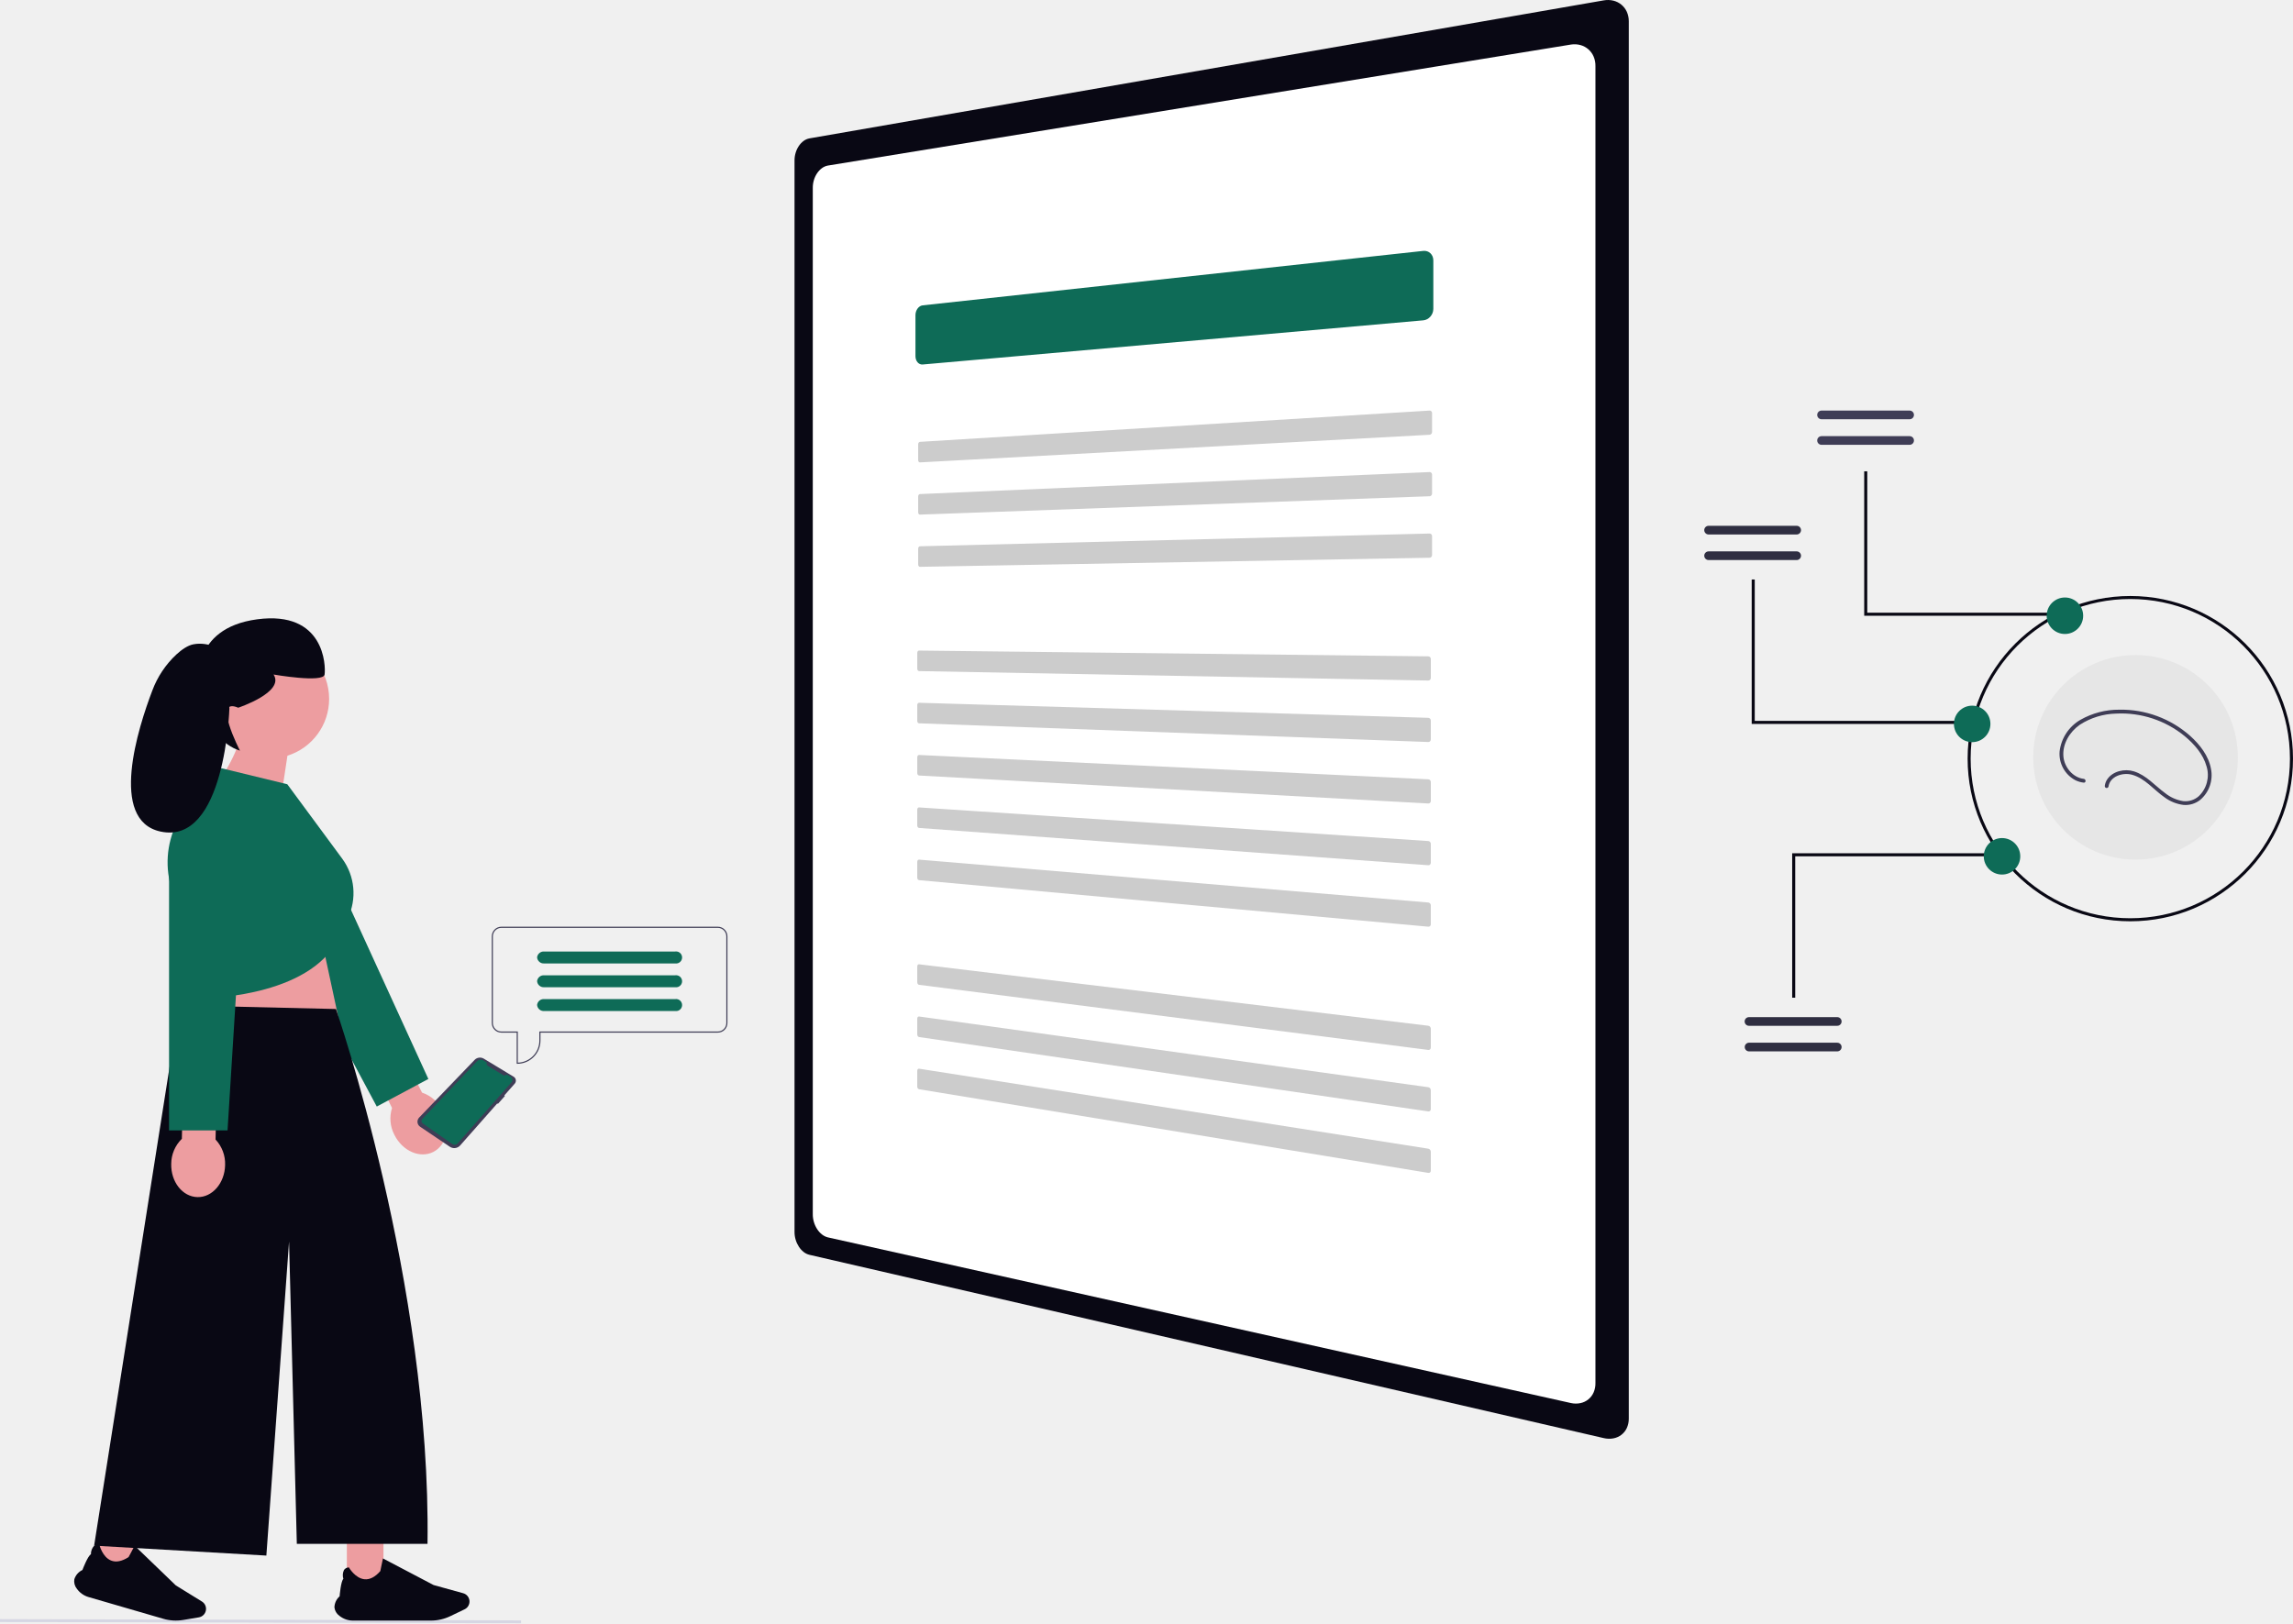
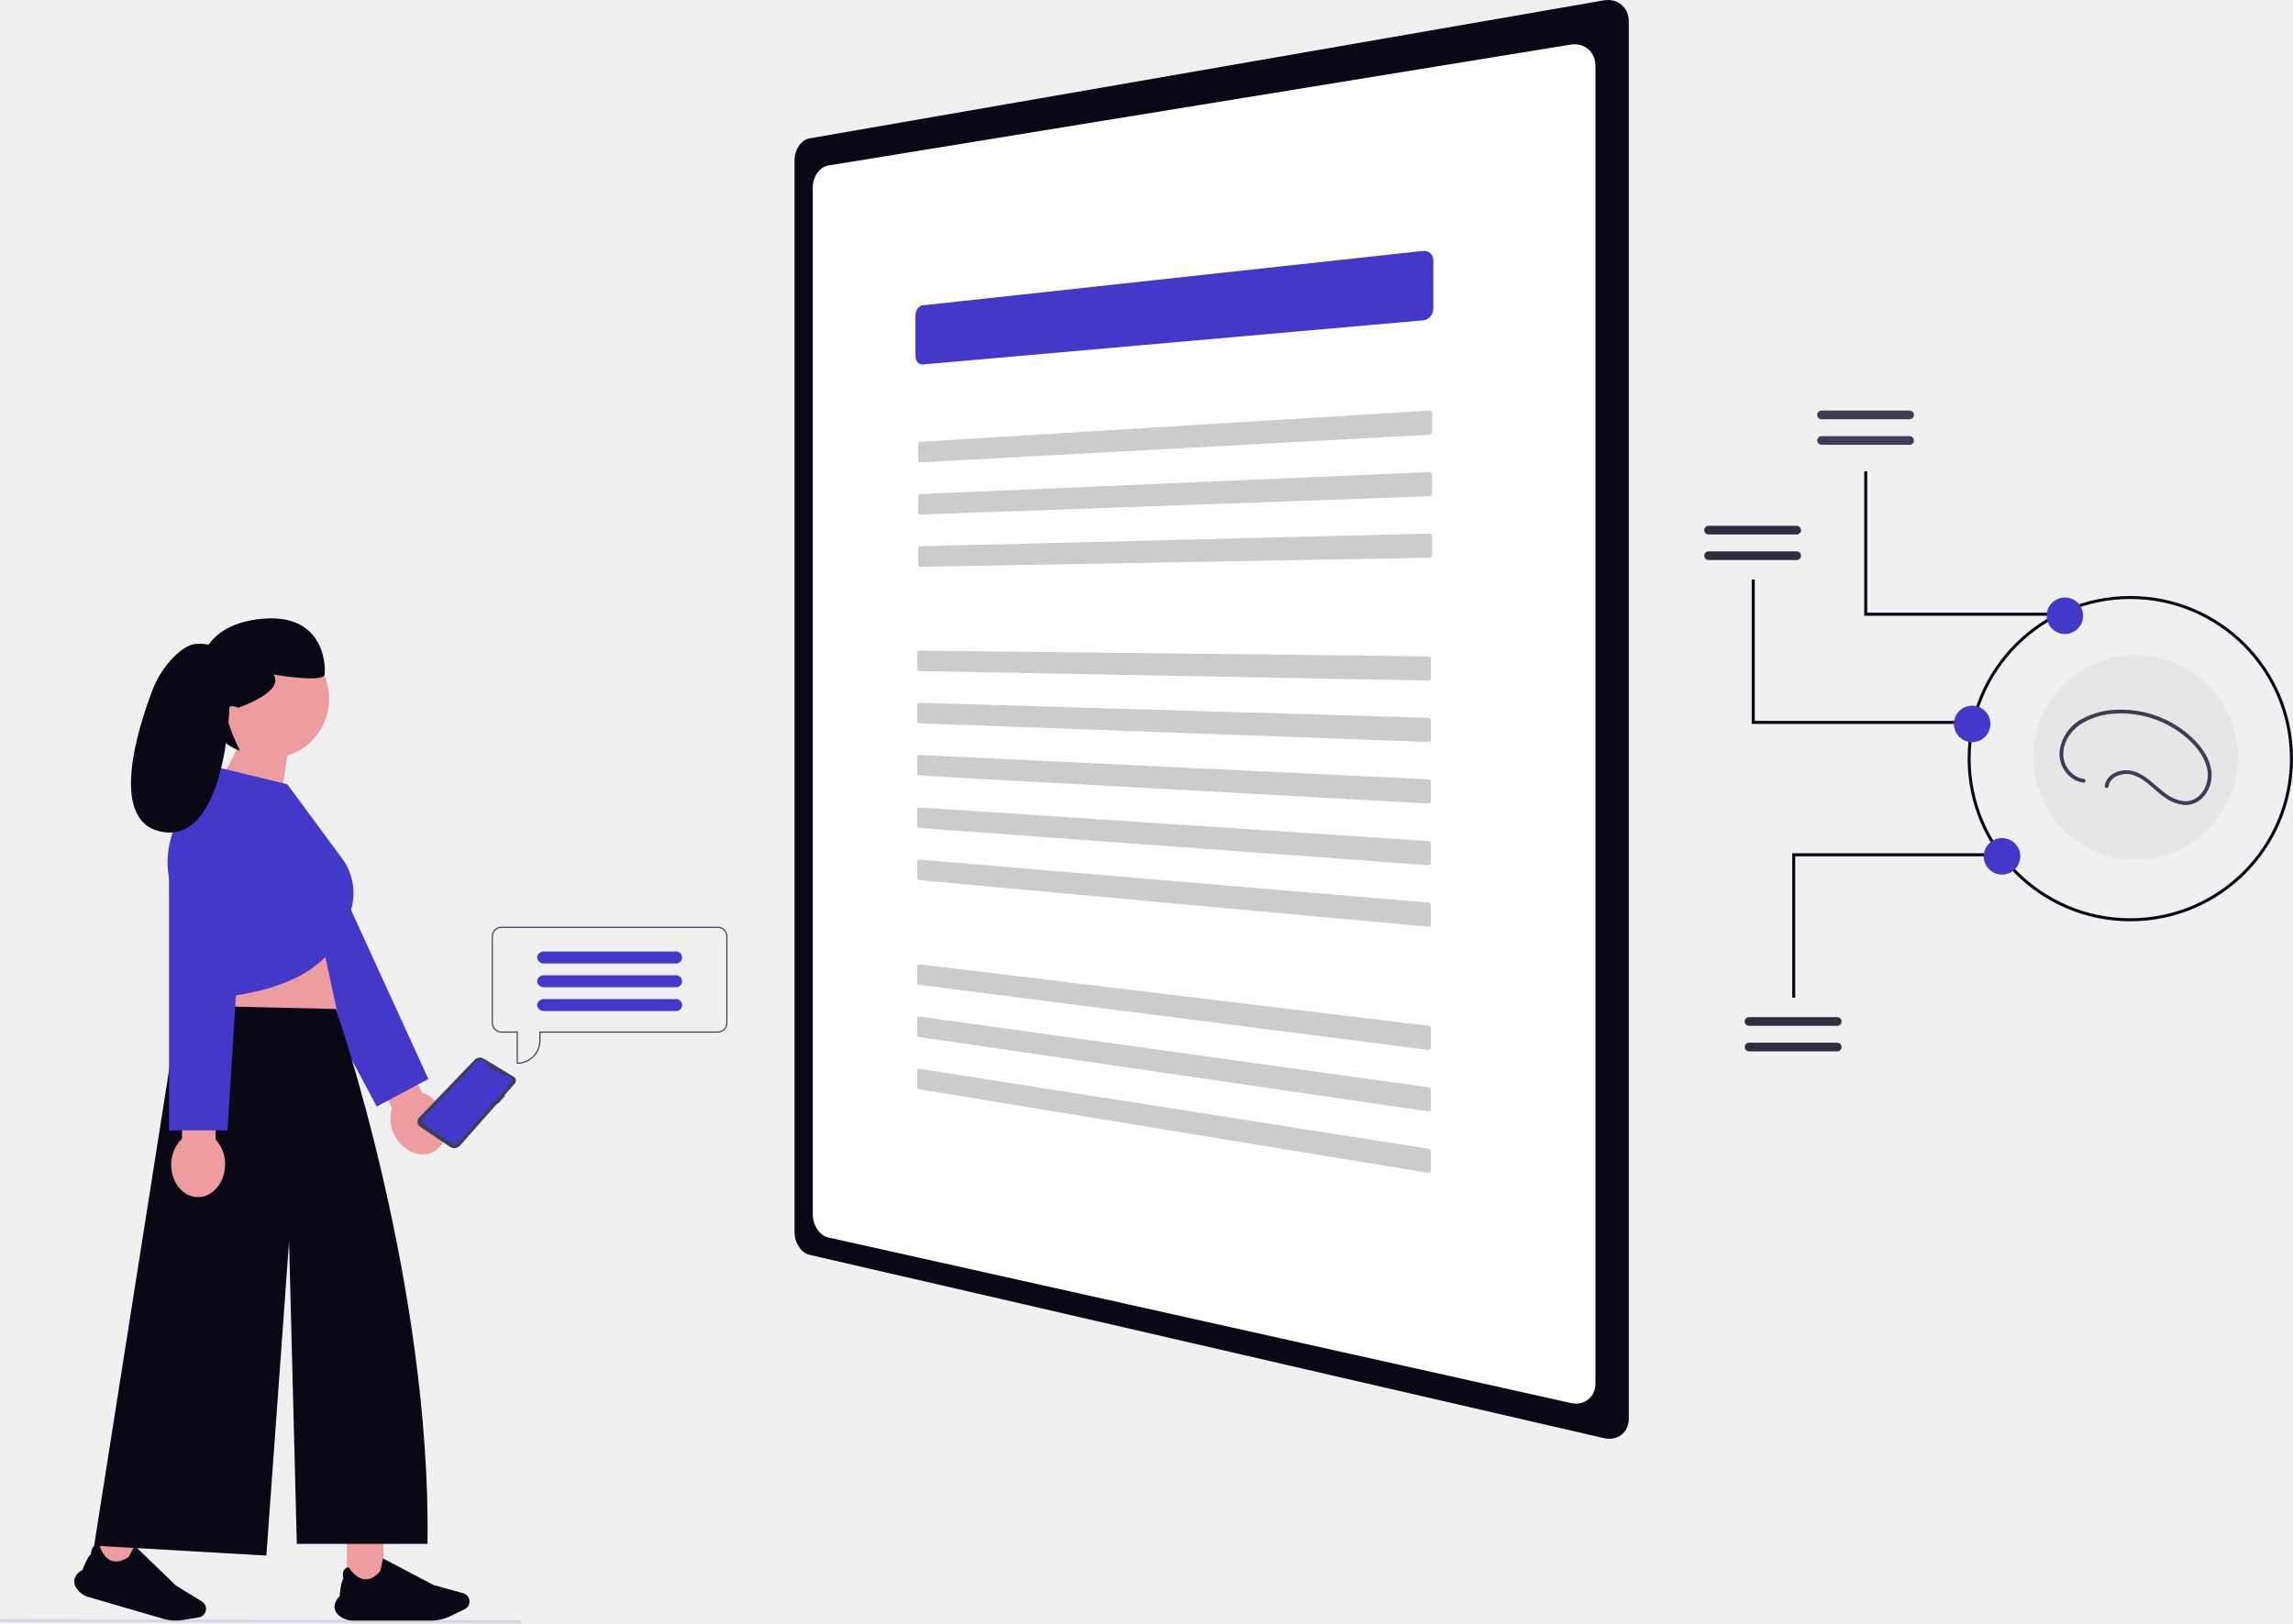
<svg xmlns="http://www.w3.org/2000/svg" width="800.597" height="566.88" viewBox="0 0 800.597 566.88">
  <g transform="translate(-526.81 -263.328)">
    <path d="M501.444,232.117a4.94,4.94,0,0,0-2.033.885,6.952,6.952,0,0,0-1.651,1.734,8.749,8.749,0,0,0-1.113,2.334,9.164,9.164,0,0,0-.413,2.69V614.065a9.473,9.473,0,0,0,1.522,5.11A7.565,7.565,0,0,0,499.408,621a5.267,5.267,0,0,0,2.034,1l277.323,64.009a8.166,8.166,0,0,0,3.389.092,6.584,6.584,0,0,0,2.782-1.238,6.385,6.385,0,0,0,1.884-2.359,7.649,7.649,0,0,0,.694-3.261V191.186a7.917,7.917,0,0,0-.694-3.3,6.927,6.927,0,0,0-1.884-2.466,7.027,7.027,0,0,0-2.781-1.4,8.173,8.173,0,0,0-3.389-.1Z" transform="translate(307.983 79.54)" fill="#090814" />
    <path d="M507.591,240.989a5.076,5.076,0,0,0-2.07.92,7.058,7.058,0,0,0-1.672,1.772,8.805,8.805,0,0,0-1.11,2.373,9.189,9.189,0,0,0-.386,2.729V607.174a9.525,9.525,0,0,0,1.5,5.192,7.712,7.712,0,0,0,1.672,1.873,5.437,5.437,0,0,0,2.07,1.044L767.1,673.154a7.926,7.926,0,0,0,3.342,0,6.427,6.427,0,0,0,4.54-3.727,7.821,7.821,0,0,0,.635-3.285v-459.9a8.092,8.092,0,0,0-.635-3.323,6.983,6.983,0,0,0-4.54-4,7.969,7.969,0,0,0-3.342-.2Z" transform="translate(308.24 80.163)" fill="#fff" />
-     <path d="M539.279,286.895a2.3,2.3,0,0,0-.981.354,3.019,3.019,0,0,0-.8.758,3.725,3.725,0,0,0-.539,1.053,3.983,3.983,0,0,0-.2,1.238v14.348a3.632,3.632,0,0,0,.2,1.2,2.916,2.916,0,0,0,.538.943,2.265,2.265,0,0,0,.8.6,1.994,1.994,0,0,0,.981.16l174.8-15.421a3.53,3.53,0,0,0,1.355-.413,3.967,3.967,0,0,0,1.109-.888,4.189,4.189,0,0,0,.75-1.238,4.056,4.056,0,0,0,.278-1.456V271.187a3.63,3.63,0,0,0-.276-1.4,3.211,3.211,0,0,0-.75-1.092,3.017,3.017,0,0,0-1.109-.67,3.152,3.152,0,0,0-1.358-.146Z" transform="translate(309.684 83.068)" fill="#0E6B57" />
+     <path d="M539.279,286.895a2.3,2.3,0,0,0-.981.354,3.019,3.019,0,0,0-.8.758,3.725,3.725,0,0,0-.539,1.053,3.983,3.983,0,0,0-.2,1.238v14.348a3.632,3.632,0,0,0,.2,1.2,2.916,2.916,0,0,0,.538.943,2.265,2.265,0,0,0,.8.6,1.994,1.994,0,0,0,.981.16l174.8-15.421a3.53,3.53,0,0,0,1.355-.413,3.967,3.967,0,0,0,1.109-.888,4.189,4.189,0,0,0,.75-1.238,4.056,4.056,0,0,0,.278-1.456V271.187a3.63,3.63,0,0,0-.276-1.4,3.211,3.211,0,0,0-.75-1.092,3.017,3.017,0,0,0-1.109-.67,3.152,3.152,0,0,0-1.358-.146Z" transform="translate(309.684 83.068)" fill="#4338CA" />
    <path d="M538.3,332.315a.549.549,0,0,0-.248.077.7.7,0,0,0-.2.18.882.882,0,0,0-.135.257.976.976,0,0,0-.05.307v5.607a.923.923,0,0,0,.049.3.764.764,0,0,0,.135.241.594.594,0,0,0,.2.157.506.506,0,0,0,.248.049l177.921-9.644a.863.863,0,0,0,.34-.091.945.945,0,0,0,.277-.213,1,1,0,0,0,.256-.666v-6.61a.932.932,0,0,0-.069-.355.855.855,0,0,0-.187-.281.8.8,0,0,0-.618-.233Z" transform="translate(309.722 85.315)" fill="#ccc" />
    <path d="M538.3,349.685a.541.541,0,0,0-.248.073.685.685,0,0,0-.2.177.863.863,0,0,0-.135.254.967.967,0,0,0-.049.306V356.1a.932.932,0,0,0,.049.3.779.779,0,0,0,.135.248.611.611,0,0,0,.2.16.513.513,0,0,0,.248.053l177.921-6.411a.852.852,0,0,0,.34-.083.92.92,0,0,0,.277-.208.981.981,0,0,0,.256-.66V342.89a.942.942,0,0,0-.069-.356.876.876,0,0,0-.187-.285.825.825,0,0,0-.277-.186.813.813,0,0,0-.34-.058Z" transform="translate(309.722 86.18)" fill="#ccc" />
    <path d="M538.3,367.057a.534.534,0,0,0-.248.068.67.67,0,0,0-.2.173.843.843,0,0,0-.135.252.957.957,0,0,0-.049.305v5.607a.94.94,0,0,0,.05.3.8.8,0,0,0,.134.248.628.628,0,0,0,.2.165.518.518,0,0,0,.248.058l177.918-3.171a.841.841,0,0,0,.34-.083.9.9,0,0,0,.277-.2.951.951,0,0,0,.187-.3.974.974,0,0,0,.068-.36v-6.608a.949.949,0,0,0-.068-.357.9.9,0,0,0-.187-.288.846.846,0,0,0-.277-.195.82.82,0,0,0-.34-.061Z" transform="translate(309.722 87.044)" fill="#ccc" />
    <path d="M537.993,401.833a.52.52,0,0,0-.248.059.632.632,0,0,0-.2.165.8.8,0,0,0-.132.248.943.943,0,0,0-.049.3v5.6a.953.953,0,0,0,.049.305.837.837,0,0,0,.135.248.661.661,0,0,0,.2.172A.531.531,0,0,0,538,409l177.8,3.3a.826.826,0,0,0,.339-.066.852.852,0,0,0,.277-.192.907.907,0,0,0,.187-.29.958.958,0,0,0,.069-.357v-6.606a.972.972,0,0,0-.069-.36.942.942,0,0,0-.187-.3.888.888,0,0,0-.277-.2.836.836,0,0,0-.339-.077Z" transform="translate(309.71 88.69)" fill="#ccc" />
    <path d="M537.993,419.33a.514.514,0,0,0-.248.054.615.615,0,0,0-.2.165.789.789,0,0,0-.135.248.929.929,0,0,0-.047.3v5.6a.964.964,0,0,0,.05.306.853.853,0,0,0,.135.253.678.678,0,0,0,.2.175.539.539,0,0,0,.248.071l177.8,6.53a.815.815,0,0,0,.339-.06.83.83,0,0,0,.277-.187.883.883,0,0,0,.187-.286.947.947,0,0,0,.068-.357v-6.608a.981.981,0,0,0-.068-.361.965.965,0,0,0-.187-.3.909.909,0,0,0-.277-.206.846.846,0,0,0-.339-.083Z" transform="translate(309.71 89.424)" fill="#ccc" />
    <path d="M537.993,436.824a.507.507,0,0,0-.245.053.6.6,0,0,0-.2.156.768.768,0,0,0-.135.242.923.923,0,0,0-.05.3v5.6a.969.969,0,0,0,.05.307.871.871,0,0,0,.135.256.7.7,0,0,0,.2.178A.546.546,0,0,0,538,444l177.8,9.765a.8.8,0,0,0,.617-.236.864.864,0,0,0,.187-.283.937.937,0,0,0,.069-.355v-6.608a.991.991,0,0,0-.256-.66.935.935,0,0,0-.277-.21.857.857,0,0,0-.339-.089Z" transform="translate(309.71 90.159)" fill="#ccc" />
    <path d="M537.993,454.407a.5.5,0,0,0-.248.045.583.583,0,0,0-.2.155.75.75,0,0,0-.135.239.918.918,0,0,0-.05.3v5.6a.98.98,0,0,0,.05.308.9.9,0,0,0,.135.258.714.714,0,0,0,.2.182.554.554,0,0,0,.248.083l177.8,13.014a.8.8,0,0,0,.339-.048.789.789,0,0,0,.277-.177.842.842,0,0,0,.187-.279.926.926,0,0,0,.068-.354v-6.609a1,1,0,0,0-.068-.363,1.018,1.018,0,0,0-.187-.305.962.962,0,0,0-.277-.216.87.87,0,0,0-.339-.095Z" transform="translate(309.71 90.896)" fill="#ccc" />
    <path d="M537.993,471.9a.5.5,0,0,0-.248.041.57.57,0,0,0-.2.153.733.733,0,0,0-.135.234.907.907,0,0,0-.05.3v5.6a.991.991,0,0,0,.05.309.913.913,0,0,0,.134.261.735.735,0,0,0,.2.186.563.563,0,0,0,.248.083l177.8,16.254a.8.8,0,0,0,.339-.041.772.772,0,0,0,.277-.172.826.826,0,0,0,.187-.276.919.919,0,0,0,.068-.353v-6.609a1.011,1.011,0,0,0-.068-.365,1.039,1.039,0,0,0-.187-.309.986.986,0,0,0-.277-.221.88.88,0,0,0-.339-.1Z" transform="translate(309.71 91.631)" fill="#ccc" />
    <path d="M537.993,506.982a.5.5,0,0,0-.248.032.54.54,0,0,0-.2.139.7.7,0,0,0-.135.236.894.894,0,0,0-.05.3v5.6a1.006,1.006,0,0,0,.05.31.953.953,0,0,0,.135.266.776.776,0,0,0,.2.193.583.583,0,0,0,.248.093l177.8,22.738a.785.785,0,0,0,.339-.029.734.734,0,0,0,.277-.165.782.782,0,0,0,.187-.269.9.9,0,0,0,.068-.35v-6.606a1.03,1.03,0,0,0-.068-.367,1.089,1.089,0,0,0-.187-.315,1.04,1.04,0,0,0-.277-.231.909.909,0,0,0-.339-.114Z" transform="translate(309.71 93.103)" fill="#ccc" />
    <path d="M537.993,524.477a.487.487,0,0,0-.248.028.528.528,0,0,0-.2.14.682.682,0,0,0-.135.229.887.887,0,0,0-.05.3v5.6a1.011,1.011,0,0,0,.049.311.974.974,0,0,0,.135.268.8.8,0,0,0,.2.2.591.591,0,0,0,.248.1l177.8,25.974a.784.784,0,0,0,.339-.023.719.719,0,0,0,.277-.157.761.761,0,0,0,.187-.266.891.891,0,0,0,.068-.349V550.22a1.041,1.041,0,0,0-.068-.368,1.119,1.119,0,0,0-.187-.319,1.076,1.076,0,0,0-.277-.236.927.927,0,0,0-.339-.12Z" transform="translate(309.71 93.837)" fill="#ccc" />
    <path d="M537.993,541.973a.483.483,0,0,0-.248.023.513.513,0,0,0-.2.136.665.665,0,0,0-.135.227.878.878,0,0,0-.05.3v5.605a1.021,1.021,0,0,0,.05.313,1,1,0,0,0,.135.271.818.818,0,0,0,.2.2.606.606,0,0,0,.248.1l177.8,29.209a.781.781,0,0,0,.339-.016.7.7,0,0,0,.277-.152.743.743,0,0,0,.187-.263.883.883,0,0,0,.068-.348v-6.61a1.049,1.049,0,0,0-.068-.37,1.146,1.146,0,0,0-.187-.323,1.1,1.1,0,0,0-.277-.241.943.943,0,0,0-.339-.126Z" transform="translate(309.71 94.571)" fill="#ccc" />
    <g transform="translate(1121.847 406.71)">
      <path d="M671.114,263.4h74.855v-1.062H672.176V212.961h-1.062Z" transform="translate(-654.549 -153.968)" fill="#090814" />
      <path d="M354.176,302.4h-1.062V251.961h74.855v1.062H354.176Z" transform="translate(-322.414 -97.359)" fill="#090814" />
      <path d="M494.969,90.4H420.114V39.961h1.062V89.333h73.793Z" transform="translate(-364.264 -18.746)" fill="#090814" />
      <path d="M569.059,154.52a1.516,1.516,0,0,0,0,3.032h30.748a1.516,1.516,0,1,0,0-3.032Z" transform="translate(-528.104 -154.52)" fill="#3f3d56" />
      <path d="M569.059,171.342a1.516,1.516,0,0,0,0,3.032h30.748a1.516,1.516,0,1,0,0-3.032Z" transform="translate(-528.104 -162.411)" fill="#3f3d56" />
      <path d="M959.539,352.015a1.516,1.516,0,0,1,0-3.032H990.29a1.516,1.516,0,1,1,0,3.032Z" transform="translate(-958.023 -299.81)" fill="#2f2e41" />
      <path d="M959.539,335.191a1.516,1.516,0,0,1,0-3.032H990.29a1.516,1.516,0,1,1,0,3.032Z" transform="translate(-958.023 -291.918)" fill="#2f2e41" />
      <path d="M723.26,390.09a56.8,56.8,0,1,1,56.8-56.8A56.8,56.8,0,0,1,723.26,390.09Zm0-112.548A55.743,55.743,0,1,0,779,333.285,55.743,55.743,0,0,0,723.26,277.542Z" transform="translate(-574.505 -211.733)" fill="#090814" />
-       <ellipse cx="6.371" cy="6.371" rx="6.371" ry="6.371" transform="translate(119.556 65.278)" fill="#0E6B57" />
-       <ellipse cx="6.371" cy="6.371" rx="6.371" ry="6.371" transform="translate(97.592 149.293)" fill="#0E6B57" />
-       <ellipse cx="6.371" cy="6.371" rx="6.371" ry="6.371" transform="translate(87.172 103.056)" fill="#0E6B57" />
+       <ellipse cx="6.371" cy="6.371" rx="6.371" ry="6.371" transform="translate(119.556 65.278)" fill="#4338CA" />
+       <ellipse cx="6.371" cy="6.371" rx="6.371" ry="6.371" transform="translate(97.592 149.293)" fill="#4338CA" />
+       <ellipse cx="6.371" cy="6.371" rx="6.371" ry="6.371" transform="translate(87.172 103.056)" fill="#4338CA" />
      <path d="M501.769,514.267a1.516,1.516,0,1,0,0,3.031H532.52a1.516,1.516,0,1,0,0-3.031Z" transform="translate(-486.118 -302.443)" fill="#2f2e41" />
      <path d="M501.769,531.091a1.516,1.516,0,1,0,0,3.032H532.52a1.516,1.516,0,1,0,0-3.031Z" transform="translate(-486.118 -310.335)" fill="#2f2e41" />
    </g>
    <g transform="translate(526.81 479.266)">
      <g transform="translate(0 0)">
        <path d="M181.935.683,0,.247v-1l181.935.436Z" transform="translate(0 350.259)" fill="#d6d6e3" />
        <path d="M172.856,322.828l-9.115-17.966-10.488,5.322,9.115,17.966a12.345,12.345,0,0,0,.866,9.5c2.841,5.6,8.9,8.232,13.536,5.881s6.087-8.8,3.246-14.4a12.345,12.345,0,0,0-7.16-6.311Z" transform="translate(-25.49 -157.182)" fill="#ed9da0" />
-         <path d="M89.68,203.788l46.052,86.07,18.007-9.631L113.4,192.033" transform="translate(-4.18 -119.362)" fill="#0E6B57" />
+         <path d="M89.68,203.788l46.052,86.07,18.007-9.631L113.4,192.033" transform="translate(-4.18 -119.362)" fill="#4338CA" />
        <path d="M106.269,240.057,118.82,298.35l-54.7,1.911s7.167-40.486,4.623-47.483Z" transform="translate(4.387 -135.459)" fill="#ed9da0" />
        <rect width="12.783" height="16.848" transform="translate(121.106 321.532)" fill="#ed9da0" />
        <path d="M138.46,596.61a4.181,4.181,0,0,1-1.754-2.938,5.35,5.35,0,0,1,1.81-3.882c.031-.391.429-5.234,1.315-6.1a4.206,4.206,0,0,1,.214-3.094,2.152,2.152,0,0,1,1.67-.911l.033,0,.017.029c.022.038,2.178,3.785,5.424,4.114,1.86.191,3.723-.768,5.536-2.845.064-.154.577-2.683.908-4.358l.013-.067,17.68,9.293,10.334,2.86a3.008,3.008,0,0,1,.5,5.611l-5.009,2.408a15.672,15.672,0,0,1-6.749,1.538H143.23a7.588,7.588,0,0,1-4.77-1.651Z" transform="translate(-19.941 -248.254)" fill="#090814" />
        <rect width="12.783" height="16.848" transform="translate(44.366 333.594) rotate(-163.78)" fill="#ed9da0" />
        <path d="M.919,584.7a4.181,4.181,0,0,1-.864-3.313,5.345,5.345,0,0,1,2.822-3.222c.139-.367,1.874-4.906,2.967-5.492a4.2,4.2,0,0,1,1.07-2.911,2.152,2.152,0,0,1,1.858-.408l.032.006.008.033c.01.042,1.035,4.242,4.058,5.465,1.734.7,3.789.3,6.11-1.186.105-.127,1.3-2.415,2.089-3.931l.031-.064,14.382,13.866,9.124,5.633a3.008,3.008,0,0,1-1.083,5.527l-5.483.913a15.674,15.674,0,0,1-6.91-.408L5.041,587.62A7.589,7.589,0,0,1,.922,584.7Z" transform="translate(25.901 -245.82)" fill="#090814" />
        <path d="M40.236,286.03l54.7,1.274s33.241,95.818,31.969,186.775H81.276L78.566,368.49,70.64,478.18l-60.134-3.463Z" transform="translate(22.359 -150.87)" fill="#090814" />
        <path d="M112.974,114.569a20.782,20.782,0,1,0-32.258,17.322,51.59,51.59,0,0,1-6.8,11.993L94.4,160.95,98.415,134.4a20.79,20.79,0,0,0,14.559-19.833Z" transform="translate(1.942 -86.427)" fill="#ed9da0" />
-         <path d="M90.88,166.988l-23.535-5.725L52.26,180.579A31.1,31.1,0,0,0,50.681,204.1L63.19,241.633s38.165-.637,46.434-22.9l2.371-4.939a20.323,20.323,0,0,0-1.911-20.782Z" transform="translate(9.429 -109.047)" fill="#0E6B57" />
+         <path d="M90.88,166.988l-23.535-5.725L52.26,180.579A31.1,31.1,0,0,0,50.681,204.1L63.19,241.633s38.165-.637,46.434-22.9l2.371-4.939a20.323,20.323,0,0,0-1.911-20.782Z" transform="translate(9.429 -109.047)" fill="#4338CA" />
        <path d="M66.457,346.222l.437-20.14-11.759-.255-.437,20.14a12.345,12.345,0,0,0-3.72,8.792c-.136,6.278,3.965,11.458,9.161,11.571s9.519-4.888,9.653-11.166a12.346,12.346,0,0,0-3.335-8.942Z" transform="translate(8.801 -164.21)" fill="#ed9da0" />
-         <path d="M49.854,204.882V302.5H70.275l6.036-96.794" transform="translate(9.17 -123.668)" fill="#0E6B57" />
+         <path d="M49.854,204.882V302.5H70.275l6.036-96.794" transform="translate(9.17 -123.668)" fill="#4338CA" />
        <path d="M79.163,113.934S95.531,108.5,91.5,102.339c0,0,17.373,3.026,17.821,0s0-22.417-23.537-19.278-20.4,22.864-20.4,22.864,1.72,19.069,14.384,22.992C79.765,128.918,69.972,110.012,79.163,113.934Z" transform="translate(4.011 -82.719)" fill="#090814" />
        <path d="M62.145,98.67s-4.834-3.491-10.472-2.416c-1.975.376-4.062,1.821-5.944,3.54A32.929,32.929,0,0,0,37.3,112.436c-4.929,12.92-15.274,45.238,2.824,49.2,22.69,4.969,24.1-43.029,24.1-43.029L62.145,98.671Z" transform="translate(15.869 -87.187)" fill="#090814" />
      </g>
      <g transform="matrix(-0.766, -0.643, 0.643, -0.766, 158.754, 187.688)">
        <path d="M1.691,34.4A1.593,1.593,0,0,1,.138,32.763l.136-5.469L0,27.27l.1-3.714.268.033L.853,4A2.762,2.762,0,0,1,3.325,1.323L15.781.011a2.091,2.091,0,0,1,2.3,2.221L16.2,30.127a2.587,2.587,0,0,1-2.181,2.38L1.988,34.375h0a1.593,1.593,0,0,1-.3.021Z" transform="translate(0 0)" fill="#3f3d56" />
-         <path d="M10.042,30.008,3.72,30.99a.524.524,0,0,0-.44.461h0a.593.593,0,0,1-.5.522l-1.332.207A1.256,1.256,0,0,1,0,30.907l.685-28.4A1.435,1.435,0,0,1,1.993,1.111L14.44,0a1.108,1.108,0,0,1,1.2,1.17l-1.68,27.637a1.788,1.788,0,0,1-1.51,1.656l-1.4.218A.892.892,0,0,0,10.042,30.008Z" transform="translate(1.29 1.484)" fill="#0E6B57" />
+         <path d="M10.042,30.008,3.72,30.99a.524.524,0,0,0-.44.461h0a.593.593,0,0,1-.5.522l-1.332.207A1.256,1.256,0,0,1,0,30.907l.685-28.4A1.435,1.435,0,0,1,1.993,1.111L14.44,0a1.108,1.108,0,0,1,1.2,1.17l-1.68,27.637a1.788,1.788,0,0,1-1.51,1.656l-1.4.218A.892.892,0,0,0,10.042,30.008Z" transform="translate(1.29 1.484)" fill="#4338CA" />
      </g>
    </g>
    <g transform="translate(698.508 586.962)">
      <path d="M476.795,235H401.232a3.368,3.368,0,0,0-3.363,3.363v30.264a3.367,3.367,0,0,0,3.363,3.363h5.341v10.879h.2a8.119,8.119,0,0,0,8.11-8.11V271.99h61.914a3.367,3.367,0,0,0,3.363-3.363V238.363A3.368,3.368,0,0,0,476.795,235Zm2.967,33.627a2.971,2.971,0,0,1-2.967,2.967H414.485v3.165a7.726,7.726,0,0,1-7.517,7.712V271.594h-5.736a2.971,2.971,0,0,1-2.967-2.967V238.363a2.971,2.971,0,0,1,2.967-2.967h75.562a2.971,2.971,0,0,1,2.967,2.967Z" transform="translate(-397.87 -235)" fill="#3f3d56" />
-       <path d="M526.035,273.5H480.342a2.322,2.322,0,0,0-2.469,2,.571.571,0,0,0,0,.082,2.307,2.307,0,0,0,2.473,2.084h45.693a2.114,2.114,0,1,0,0-4.168Z" transform="translate(-462.044 -264.842)" fill="#0E6B57" />
-       <path d="M526.035,315.5H480.342a2.322,2.322,0,0,0-2.469,2,.571.571,0,0,0,0,.082,2.307,2.307,0,0,0,2.473,2.084h45.693a2.114,2.114,0,1,0,0-4.168Z" transform="translate(-462.044 -298.535)" fill="#0E6B57" />
-       <path d="M526.035,357.5H480.342a2.322,2.322,0,0,0-2.469,2,.571.571,0,0,0,0,.082,2.307,2.307,0,0,0,2.473,2.084h45.693a2.114,2.114,0,1,0,0-4.168Z" transform="translate(-462.044 -332.227)" fill="#0E6B57" />
+       <path d="M526.035,273.5H480.342a2.322,2.322,0,0,0-2.469,2,.571.571,0,0,0,0,.082,2.307,2.307,0,0,0,2.473,2.084h45.693a2.114,2.114,0,1,0,0-4.168Z" transform="translate(-462.044 -264.842)" fill="#4338CA" />
+       <path d="M526.035,315.5H480.342a2.322,2.322,0,0,0-2.469,2,.571.571,0,0,0,0,.082,2.307,2.307,0,0,0,2.473,2.084h45.693a2.114,2.114,0,1,0,0-4.168Z" transform="translate(-462.044 -298.535)" fill="#4338CA" />
+       <path d="M526.035,357.5H480.342a2.322,2.322,0,0,0-2.469,2,.571.571,0,0,0,0,.082,2.307,2.307,0,0,0,2.473,2.084h45.693a2.114,2.114,0,1,0,0-4.168Z" transform="translate(-462.044 -332.227)" fill="#4338CA" />
    </g>
    <circle cx="35.722" cy="35.722" r="35.722" transform="translate(1236.71 492.087)" fill="#e6e6e6" />
    <path d="M977.659,395.925c-3.817-.435-6.773-4.092-7.1-7.8-.386-4.414,2.185-8.607,5.711-11.084a24.384,24.384,0,0,1,12.73-3.91,34.986,34.986,0,0,1,23.914,7.882c3.332,2.767,6.443,6.292,7.622,10.549a10.218,10.218,0,0,1-2.783,10.476,7.03,7.03,0,0,1-5.395,1.661,13.407,13.407,0,0,1-6.279-2.793c-3.585-2.606-6.528-6.237-10.9-7.6-3.2-1-7.358-.12-9.315,2.776a5.27,5.27,0,0,0-.842,2.208.684.684,0,0,0,.461.812.664.664,0,0,0,.812-.461c.514-3.647,5-5.009,8.146-4.176,4.589,1.215,7.669,5.309,11.434,7.911a13.9,13.9,0,0,0,6.659,2.658,8.269,8.269,0,0,0,5.81-1.785,11.3,11.3,0,0,0,3.735-10.841c-.824-4.554-3.889-8.458-7.252-11.48a36.278,36.278,0,0,0-24.792-9.159,27.124,27.124,0,0,0-13.515,3.526,14.76,14.76,0,0,0-7.286,11.015,10.4,10.4,0,0,0,5.605,10.142,8.778,8.778,0,0,0,2.813.794C978.5,397.341,978.495,396.02,977.659,395.925Z" transform="translate(276.688 139.4)" fill="#3f3d56" />
  </g>
</svg>
